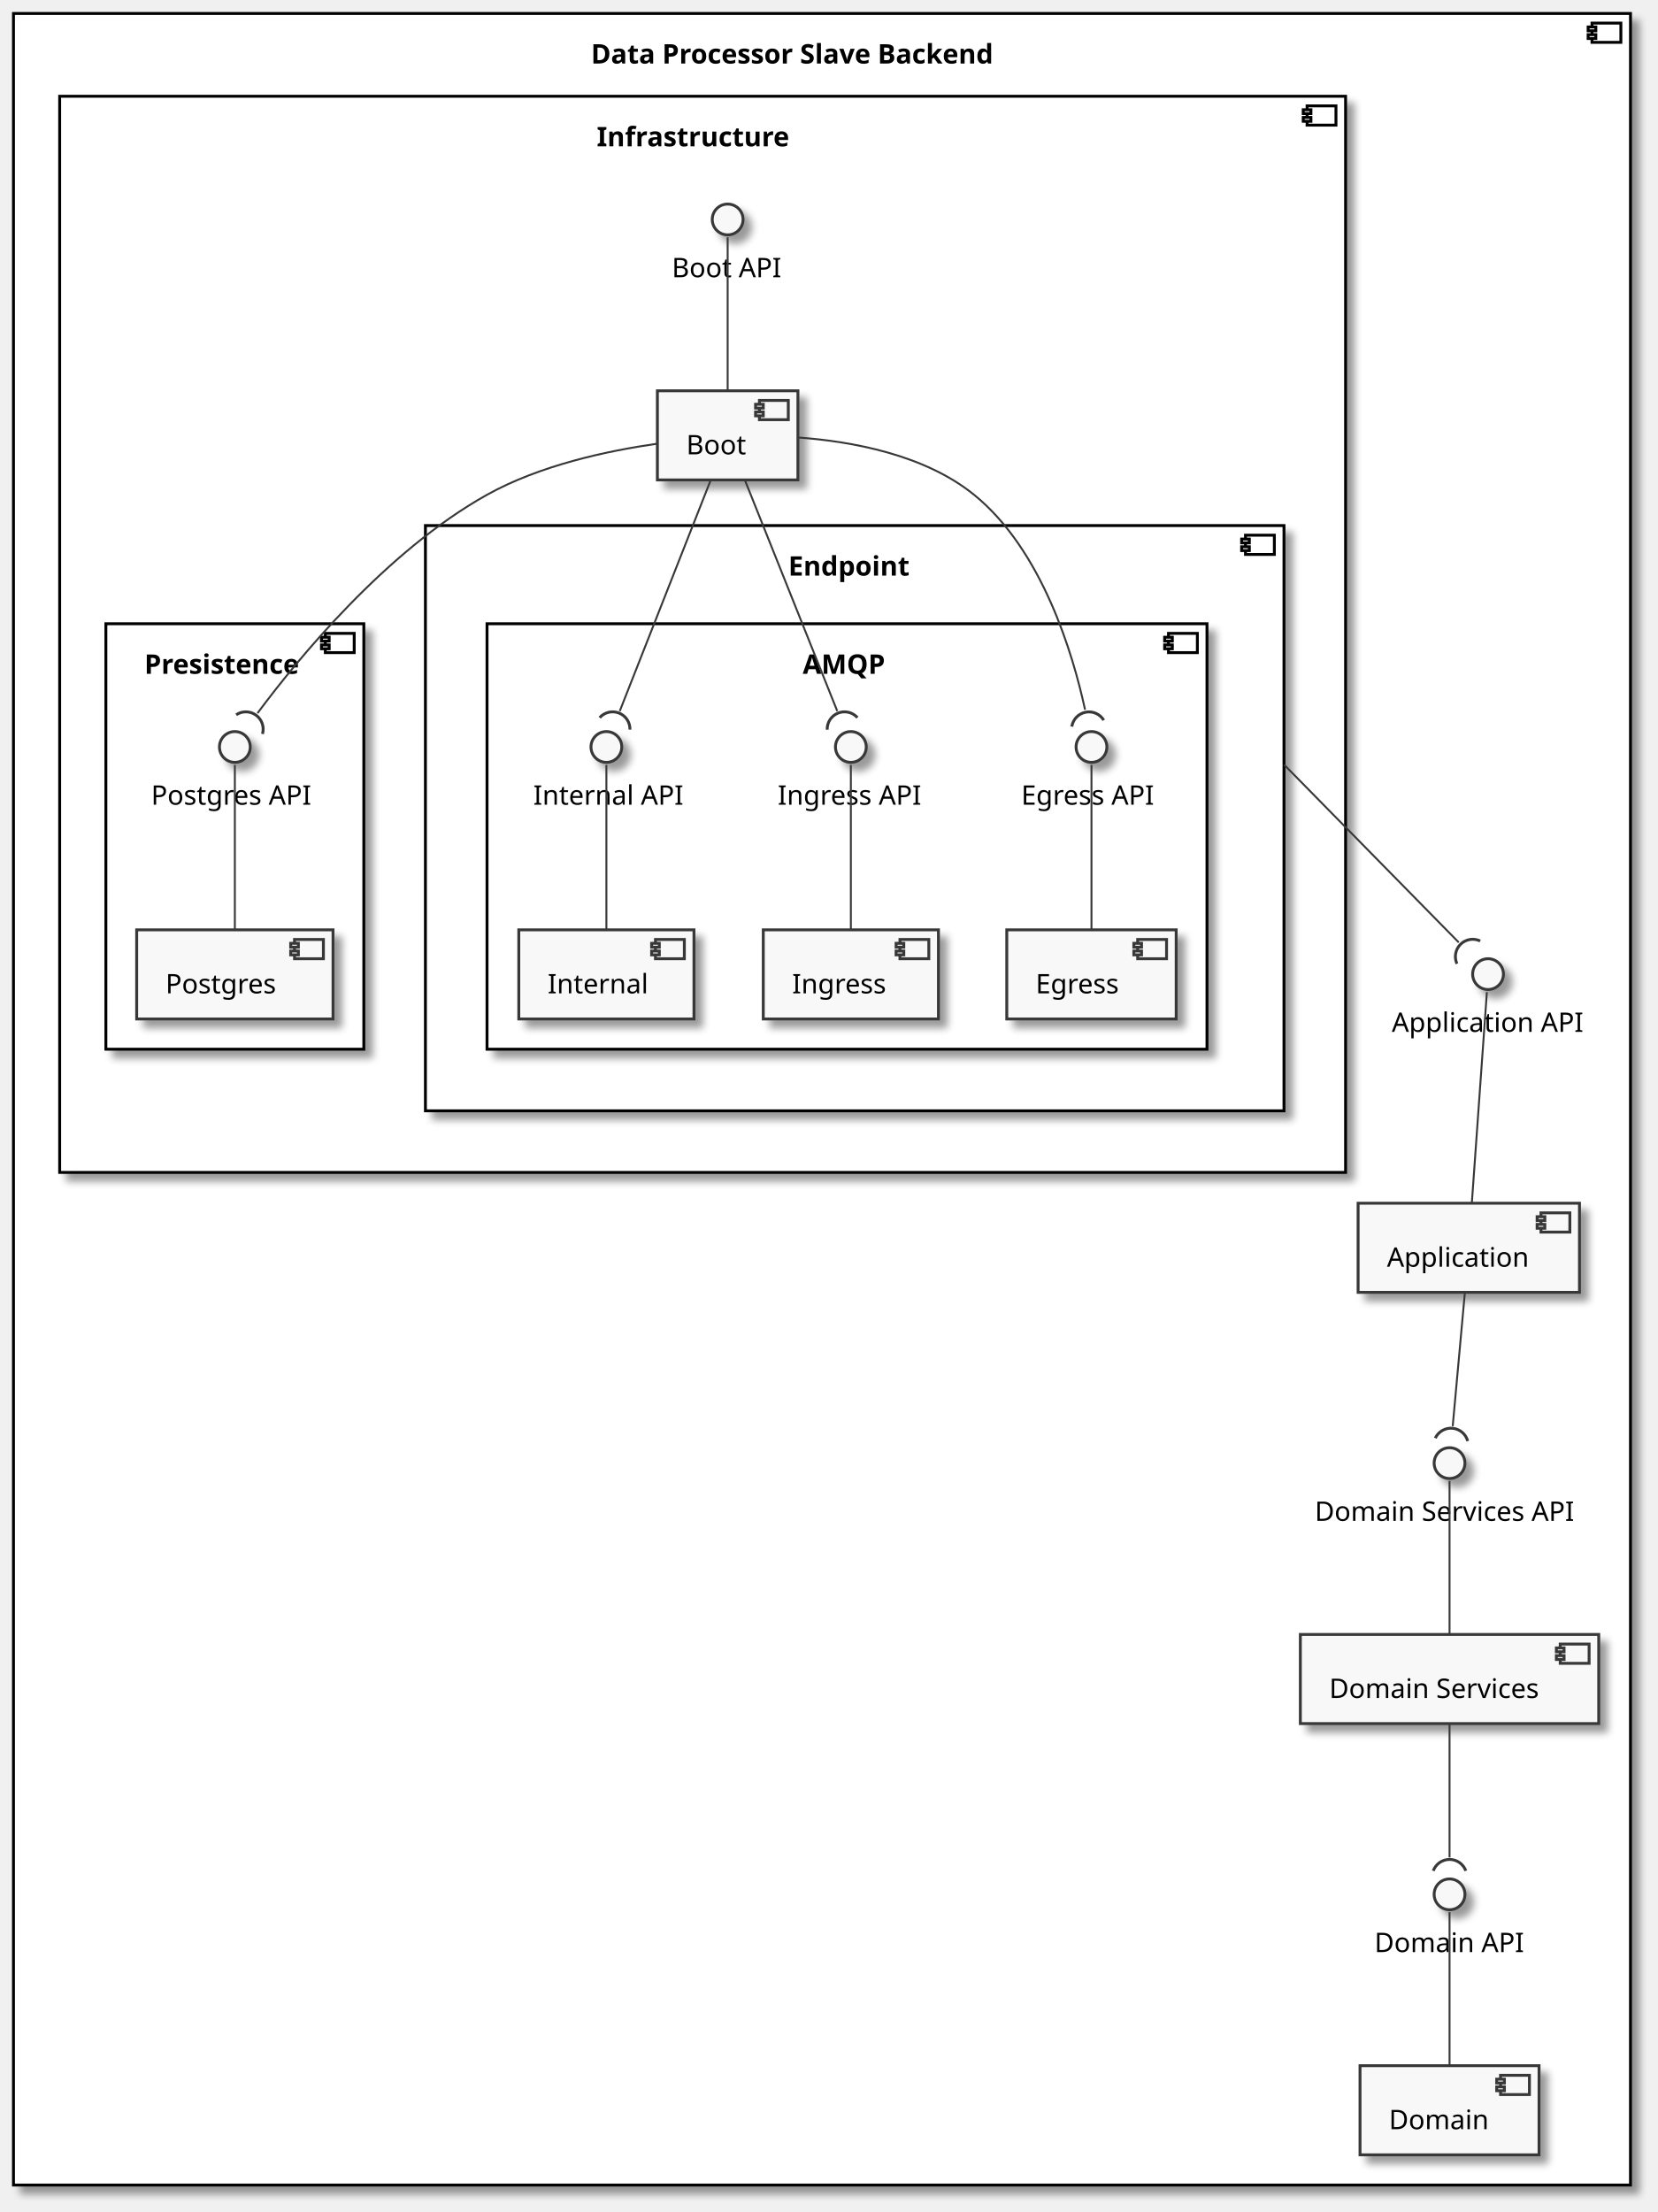
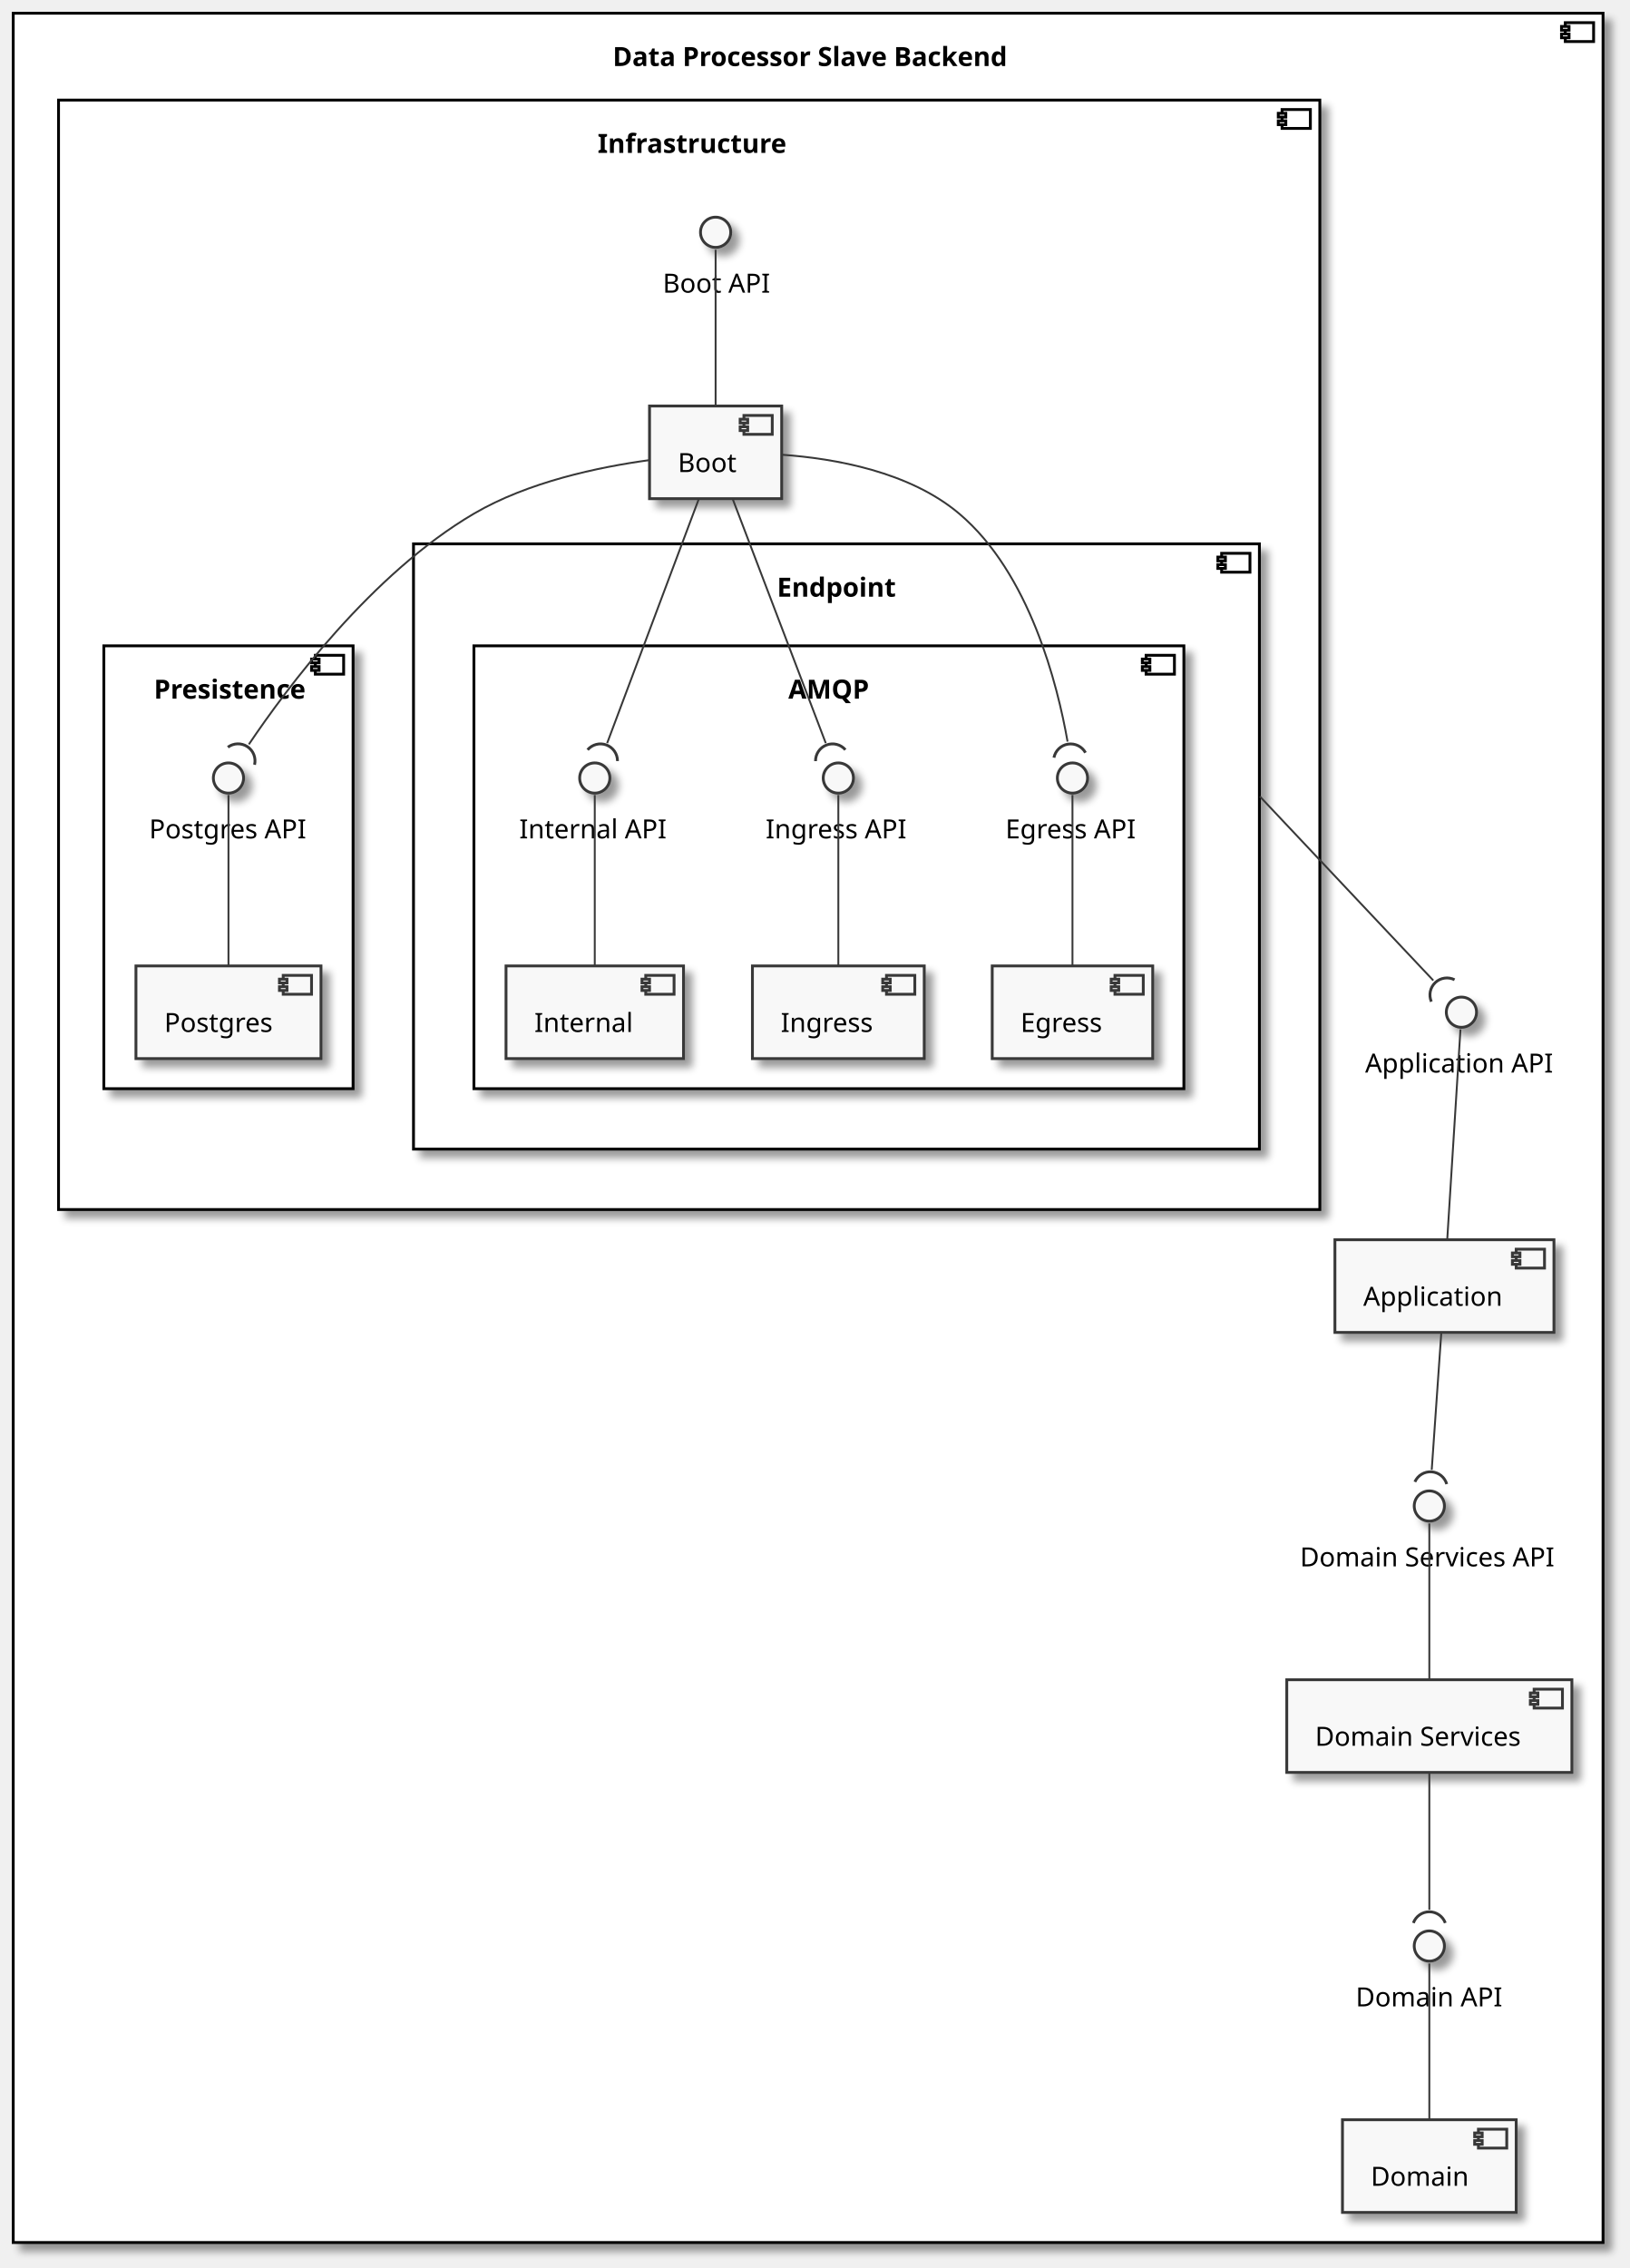
- <svg xmlns="http://www.w3.org/2000/svg" contentScriptType="application/ecmascript" contentStyleType="text/css" height="1149px" preserveAspectRatio="none" style="width:861px;height:1149px;background:#FFFFFF;" version="1.1" viewBox="0 0 861 1149" width="861px" zoomAndPan="magnify">
+ <svg xmlns="http://www.w3.org/2000/svg" contentScriptType="application/ecmascript" contentStyleType="text/css" height="1201px" preserveAspectRatio="none" style="width:863px;height:1201px;background:#FFFFFF;" version="1.1" viewBox="0 0 863 1201" width="863px" zoomAndPan="magnify">
  <defs>
    <filter height="300%" id="f5rqz5z7jrzcu" width="300%" x="-1" y="-1">
      <feGaussianBlur result="blurOut" stdDeviation="2.0" />
      <feColorMatrix in="blurOut" result="blurOut2" type="matrix" values="0 0 0 0 0 0 0 0 0 0 0 0 0 0 0 0 0 0 .4 0" />
      <feOffset dx="4.0" dy="4.0" in="blurOut2" result="blurOut3" />
      <feBlend in="SourceGraphic" in2="blurOut3" mode="normal" />
    </filter>
  </defs>
  <g>
-     <rect fill="#FFFFFF" filter="url(#f5rqz5z7jrzcu)" height="1128" style="stroke:#000000;stroke-width:1.5;" width="840" x="7" y="7" />
-     <rect fill="#FFFFFF" height="10" style="stroke:#000000;stroke-width:1.5;" width="15" x="827" y="12" />
-     <rect fill="#FFFFFF" height="2" style="stroke:#000000;stroke-width:1.5;" width="4" x="825" y="14" />
-     <rect fill="#FFFFFF" height="2" style="stroke:#000000;stroke-width:1.5;" width="4" x="825" y="18" />
-     <text fill="#000000" font-family="sans-serif" font-size="14" font-weight="bold" lengthAdjust="spacing" textLength="240" x="307" y="32.995">Data Processor Slave Backend</text>
-     <rect fill="#FFFFFF" filter="url(#f5rqz5z7jrzcu)" height="559" style="stroke:#000000;stroke-width:1.5;" width="668" x="31" y="50" />
-     <rect fill="#FFFFFF" height="10" style="stroke:#000000;stroke-width:1.5;" width="15" x="679" y="55" />
-     <rect fill="#FFFFFF" height="2" style="stroke:#000000;stroke-width:1.5;" width="4" x="677" y="57" />
-     <rect fill="#FFFFFF" height="2" style="stroke:#000000;stroke-width:1.5;" width="4" x="677" y="61" />
-     <text fill="#000000" font-family="sans-serif" font-size="14" font-weight="bold" lengthAdjust="spacing" textLength="110" x="310" y="75.995">Infrastructure</text>
-     <rect fill="#FFFFFF" filter="url(#f5rqz5z7jrzcu)" height="221" style="stroke:#000000;stroke-width:1.5;" width="134" x="55" y="324" />
-     <rect fill="#FFFFFF" height="10" style="stroke:#000000;stroke-width:1.5;" width="15" x="169" y="329" />
-     <rect fill="#FFFFFF" height="2" style="stroke:#000000;stroke-width:1.5;" width="4" x="167" y="331" />
-     <rect fill="#FFFFFF" height="2" style="stroke:#000000;stroke-width:1.5;" width="4" x="167" y="335" />
-     <text fill="#000000" font-family="sans-serif" font-size="14" font-weight="bold" lengthAdjust="spacing" textLength="94" x="75" y="349.995">Presistence</text>
-     <rect fill="#FFFFFF" filter="url(#f5rqz5z7jrzcu)" height="304" style="stroke:#000000;stroke-width:1.5;" width="446" x="221" y="273" />
-     <rect fill="#FFFFFF" height="10" style="stroke:#000000;stroke-width:1.5;" width="15" x="647" y="278" />
-     <rect fill="#FFFFFF" height="2" style="stroke:#000000;stroke-width:1.5;" width="4" x="645" y="280" />
-     <rect fill="#FFFFFF" height="2" style="stroke:#000000;stroke-width:1.5;" width="4" x="645" y="284" />
-     <text fill="#000000" font-family="sans-serif" font-size="14" font-weight="bold" lengthAdjust="spacing" textLength="69" x="409.5" y="298.995">Endpoint</text>
-     <rect fill="#FFFFFF" filter="url(#f5rqz5z7jrzcu)" height="221" style="stroke:#000000;stroke-width:1.5;" width="374" x="253" y="324" />
-     <rect fill="#FFFFFF" height="10" style="stroke:#000000;stroke-width:1.5;" width="15" x="607" y="329" />
-     <rect fill="#FFFFFF" height="2" style="stroke:#000000;stroke-width:1.5;" width="4" x="605" y="331" />
-     <rect fill="#FFFFFF" height="2" style="stroke:#000000;stroke-width:1.5;" width="4" x="605" y="335" />
-     <text fill="#000000" font-family="sans-serif" font-size="14" font-weight="bold" lengthAdjust="spacing" textLength="46" x="417" y="349.995">AMQP</text>
-     <rect fill="#F8F8F8" filter="url(#f5rqz5z7jrzcu)" height="46.297" style="stroke:#383838;stroke-width:1.5;" width="115" x="705.5" y="625" />
-     <rect fill="#F8F8F8" height="10" style="stroke:#383838;stroke-width:1.5;" width="15" x="800.5" y="630" />
-     <rect fill="#F8F8F8" height="2" style="stroke:#383838;stroke-width:1.5;" width="4" x="798.5" y="632" />
-     <rect fill="#F8F8F8" height="2" style="stroke:#383838;stroke-width:1.5;" width="4" x="798.5" y="636" />
-     <text fill="#000000" font-family="sans-serif" font-size="14" lengthAdjust="spacing" textLength="75" x="720.5" y="657.995">Application</text>
-     <rect fill="#F8F8F8" filter="url(#f5rqz5z7jrzcu)" height="46.297" style="stroke:#383838;stroke-width:1.5;" width="93" x="706.5" y="1073" />
-     <rect fill="#F8F8F8" height="10" style="stroke:#383838;stroke-width:1.5;" width="15" x="779.5" y="1078" />
-     <rect fill="#F8F8F8" height="2" style="stroke:#383838;stroke-width:1.5;" width="4" x="777.5" y="1080" />
-     <rect fill="#F8F8F8" height="2" style="stroke:#383838;stroke-width:1.5;" width="4" x="777.5" y="1084" />
-     <text fill="#000000" font-family="sans-serif" font-size="14" lengthAdjust="spacing" textLength="53" x="721.5" y="1105.995">Domain</text>
-     <rect fill="#F8F8F8" filter="url(#f5rqz5z7jrzcu)" height="46.297" style="stroke:#383838;stroke-width:1.5;" width="155" x="675.5" y="849" />
-     <rect fill="#F8F8F8" height="10" style="stroke:#383838;stroke-width:1.5;" width="15" x="810.5" y="854" />
-     <rect fill="#F8F8F8" height="2" style="stroke:#383838;stroke-width:1.5;" width="4" x="808.5" y="856" />
-     <rect fill="#F8F8F8" height="2" style="stroke:#383838;stroke-width:1.5;" width="4" x="808.5" y="860" />
-     <text fill="#000000" font-family="sans-serif" font-size="14" lengthAdjust="spacing" textLength="115" x="690.5" y="881.995">Domain Services</text>
-     <ellipse cx="773" cy="506" fill="#F8F8F8" filter="url(#f5rqz5z7jrzcu)" rx="8" ry="8" style="stroke:#383838;stroke-width:1.5;" />
-     <text fill="#000000" font-family="sans-serif" font-size="14" lengthAdjust="spacing" textLength="100" x="723" y="535.995">Application API</text>
-     <ellipse cx="753" cy="984" fill="#F8F8F8" filter="url(#f5rqz5z7jrzcu)" rx="8" ry="8" style="stroke:#383838;stroke-width:1.5;" />
-     <text fill="#000000" font-family="sans-serif" font-size="14" lengthAdjust="spacing" textLength="78" x="714" y="1013.995">Domain API</text>
-     <ellipse cx="753" cy="760" fill="#F8F8F8" filter="url(#f5rqz5z7jrzcu)" rx="8" ry="8" style="stroke:#383838;stroke-width:1.5;" />
-     <text fill="#000000" font-family="sans-serif" font-size="14" lengthAdjust="spacing" textLength="140" x="683" y="789.995">Domain Services API</text>
-     <rect fill="#F8F8F8" filter="url(#f5rqz5z7jrzcu)" height="46.297" style="stroke:#383838;stroke-width:1.5;" width="73" x="341.5" y="203" />
-     <rect fill="#F8F8F8" height="10" style="stroke:#383838;stroke-width:1.5;" width="15" x="394.5" y="208" />
-     <rect fill="#F8F8F8" height="2" style="stroke:#383838;stroke-width:1.5;" width="4" x="392.5" y="210" />
-     <rect fill="#F8F8F8" height="2" style="stroke:#383838;stroke-width:1.5;" width="4" x="392.5" y="214" />
-     <text fill="#000000" font-family="sans-serif" font-size="14" lengthAdjust="spacing" textLength="33" x="356.5" y="235.995">Boot</text>
-     <ellipse cx="378" cy="114" fill="#F8F8F8" filter="url(#f5rqz5z7jrzcu)" rx="8" ry="8" style="stroke:#383838;stroke-width:1.5;" />
-     <text fill="#000000" font-family="sans-serif" font-size="14" lengthAdjust="spacing" textLength="58" x="349" y="143.995">Boot API</text>
-     <rect fill="#F8F8F8" filter="url(#f5rqz5z7jrzcu)" height="46.297" style="stroke:#383838;stroke-width:1.5;" width="102" x="71" y="483" />
-     <rect fill="#F8F8F8" height="10" style="stroke:#383838;stroke-width:1.5;" width="15" x="153" y="488" />
-     <rect fill="#F8F8F8" height="2" style="stroke:#383838;stroke-width:1.5;" width="4" x="151" y="490" />
-     <rect fill="#F8F8F8" height="2" style="stroke:#383838;stroke-width:1.5;" width="4" x="151" y="494" />
-     <text fill="#000000" font-family="sans-serif" font-size="14" lengthAdjust="spacing" textLength="62" x="86" y="515.995">Postgres</text>
-     <ellipse cx="122" cy="388" fill="#F8F8F8" filter="url(#f5rqz5z7jrzcu)" rx="8" ry="8" style="stroke:#383838;stroke-width:1.5;" />
-     <text fill="#000000" font-family="sans-serif" font-size="14" lengthAdjust="spacing" textLength="87" x="78.5" y="417.995">Postgres API</text>
-     <rect fill="#F8F8F8" filter="url(#f5rqz5z7jrzcu)" height="46.297" style="stroke:#383838;stroke-width:1.5;" width="88" x="523" y="483" />
-     <rect fill="#F8F8F8" height="10" style="stroke:#383838;stroke-width:1.5;" width="15" x="591" y="488" />
-     <rect fill="#F8F8F8" height="2" style="stroke:#383838;stroke-width:1.5;" width="4" x="589" y="490" />
-     <rect fill="#F8F8F8" height="2" style="stroke:#383838;stroke-width:1.5;" width="4" x="589" y="494" />
-     <text fill="#000000" font-family="sans-serif" font-size="14" lengthAdjust="spacing" textLength="48" x="538" y="515.995">Egress</text>
-     <rect fill="#F8F8F8" filter="url(#f5rqz5z7jrzcu)" height="46.297" style="stroke:#383838;stroke-width:1.5;" width="91" x="396.5" y="483" />
-     <rect fill="#F8F8F8" height="10" style="stroke:#383838;stroke-width:1.5;" width="15" x="467.5" y="488" />
-     <rect fill="#F8F8F8" height="2" style="stroke:#383838;stroke-width:1.5;" width="4" x="465.5" y="490" />
-     <rect fill="#F8F8F8" height="2" style="stroke:#383838;stroke-width:1.5;" width="4" x="465.5" y="494" />
-     <text fill="#000000" font-family="sans-serif" font-size="14" lengthAdjust="spacing" textLength="51" x="411.5" y="515.995">Ingress</text>
-     <rect fill="#F8F8F8" filter="url(#f5rqz5z7jrzcu)" height="46.297" style="stroke:#383838;stroke-width:1.5;" width="91" x="269.5" y="483" />
-     <rect fill="#F8F8F8" height="10" style="stroke:#383838;stroke-width:1.5;" width="15" x="340.5" y="488" />
-     <rect fill="#F8F8F8" height="2" style="stroke:#383838;stroke-width:1.5;" width="4" x="338.5" y="490" />
-     <rect fill="#F8F8F8" height="2" style="stroke:#383838;stroke-width:1.5;" width="4" x="338.5" y="494" />
-     <text fill="#000000" font-family="sans-serif" font-size="14" lengthAdjust="spacing" textLength="51" x="284.5" y="515.995">Internal</text>
-     <ellipse cx="567" cy="388" fill="#F8F8F8" filter="url(#f5rqz5z7jrzcu)" rx="8" ry="8" style="stroke:#383838;stroke-width:1.5;" />
-     <text fill="#000000" font-family="sans-serif" font-size="14" lengthAdjust="spacing" textLength="73" x="530.5" y="417.995">Egress API</text>
-     <ellipse cx="442" cy="388" fill="#F8F8F8" filter="url(#f5rqz5z7jrzcu)" rx="8" ry="8" style="stroke:#383838;stroke-width:1.5;" />
-     <text fill="#000000" font-family="sans-serif" font-size="14" lengthAdjust="spacing" textLength="76" x="404" y="417.995">Ingress API</text>
-     <ellipse cx="315" cy="388" fill="#F8F8F8" filter="url(#f5rqz5z7jrzcu)" rx="8" ry="8" style="stroke:#383838;stroke-width:1.5;" />
-     <text fill="#000000" font-family="sans-serif" font-size="14" lengthAdjust="spacing" textLength="76" x="277" y="417.995">Internal API</text>
-     <path d="M753,993.27 C753,1009.96 753,1048.16 753,1072.71 " fill="none" id="DOM_API-DOM" style="stroke:#383838;stroke-width:1.0;" />
-     <path d="M753,769.27 C753,785.96 753,824.16 753,848.71 " fill="none" id="DOM_SERV_API-DOM_SERV" style="stroke:#383838;stroke-width:1.0;" />
-     <path d="M567,397.34 C567,415.01 567,456.68 567,482.69 " fill="none" id="EGRESS_API-EGRESS" style="stroke:#383838;stroke-width:1.0;" />
-     <path d="M442,397.34 C442,415.01 442,456.68 442,482.69 " fill="none" id="INGRESS_API-INGRESS" style="stroke:#383838;stroke-width:1.0;" />
-     <path d="M315,397.34 C315,415.01 315,456.68 315,482.69 " fill="none" id="INTERNAL_API-INTERNAL" style="stroke:#383838;stroke-width:1.0;" />
-     <path d="M122,397.34 C122,415.01 122,456.68 122,482.69 " fill="none" id="POSTG_API-POSTG" style="stroke:#383838;stroke-width:1.0;" />
-     <path d="M772.4,515.34 C770.89,536.59 766.83,593.33 764.58,624.94 " fill="none" id="APP_API-APP" style="stroke:#383838;stroke-width:1.0;" />
-     <path d="M378,123.27 C378,139.96 378,178.16 378,202.71 " fill="none" id="BOOT_API-BOOT" style="stroke:#383838;stroke-width:1.0;" />
-     <path d="M667.112,397.255 C667.296,397.442 667.483,397.632 667.672,397.824 C668.05,398.209 668.438,398.604 668.837,399.01 C669.635,399.821 670.472,400.674 671.348,401.565 C678.352,408.692 687.759,418.265 698.034,428.72 C718.582,449.63 742.6,474.07 757.8,489.54 " fill="none" id="ENDPOINT-to-APP_API" style="stroke:#383838;stroke-width:1.0;" />
-     <path d="M768.926,488.782 A9,9 0 0 0 756.845 500.621" style="stroke:#383838;stroke-width:1.5;fill:none;" />
-     <path d="M760.98,671.26 C759.11,691.74 756.39,721.73 754.65,740.81 " fill="none" id="APP-to-DOM_SERV_API" style="stroke:#383838;stroke-width:1.0;" />
-     <path d="M762.44,748.556 A9,9 0 0 0 745.594 747.033" style="stroke:#383838;stroke-width:1.5;fill:none;" />
-     <path d="M753,895.26 C753,915.74 753,945.73 753,964.81 " fill="none" id="DOM_SERV-to-DOM_API" style="stroke:#383838;stroke-width:1.0;" />
-     <path d="M761.457,971.782 A9,9 0 0 0 744.543 971.782" style="stroke:#383838;stroke-width:1.5;fill:none;" />
-     <path d="M369.24,249.25 C356.59,281.37 333.47,340.08 321.94,369.39 " fill="none" id="BOOT-to-INTERNAL_API" style="stroke:#383838;stroke-width:1.0;" />
-     <path d="M327.247,378.992 A9,9 0 0 0 311.514 372.781" style="stroke:#383838;stroke-width:1.5;fill:none;" />
-     <path d="M341.35,230.49 C315.37,234.19 280.39,241.73 253,257 C200.45,286.3 154.51,342.56 133.76,370.46 " fill="none" id="BOOT-to-POSTG_API" style="stroke:#383838;stroke-width:1.0;" />
-     <path d="M136.359,381.248 A9,9 0 0 0 122.684 371.294" style="stroke:#383838;stroke-width:1.5;fill:none;" />
-     <path d="M414.54,227.25 C442.38,229.26 480.2,236.09 506,257 C541.58,285.84 557.5,340.22 563.66,368.65 " fill="none" id="BOOT-to-EGRESS_API" style="stroke:#383838;stroke-width:1.0;" />
-     <path d="M573.371,374.105 A9,9 0 0 0 556.784 377.418" style="stroke:#383838;stroke-width:1.5;fill:none;" />
-     <path d="M386.9,249.25 C399.75,281.37 423.23,340.08 434.95,369.39 " fill="none" id="BOOT-to-INGRESS_API" style="stroke:#383838;stroke-width:1.0;" />
-     <path d="M445.409,372.751 A9,9 0 0 0 429.704 379.033" style="stroke:#383838;stroke-width:1.5;fill:none;" />
+     <rect fill="#FFFFFF" filter="url(#f5rqz5z7jrzcu)" height="1180.5" style="stroke:#000000;stroke-width:1.5;" width="842" x="7" y="7" />
+     <rect fill="#FFFFFF" height="10" style="stroke:#000000;stroke-width:1.5;" width="15" x="829" y="12" />
+     <rect fill="#FFFFFF" height="2" style="stroke:#000000;stroke-width:1.5;" width="4" x="827" y="14" />
+     <rect fill="#FFFFFF" height="2" style="stroke:#000000;stroke-width:1.5;" width="4" x="827" y="18" />
+     <text fill="#000000" font-family="sans-serif" font-size="14" font-weight="bold" lengthAdjust="spacing" textLength="207" x="324.5" y="34.966">Data Processor Slave Backend</text>
+     <rect fill="#FFFFFF" filter="url(#f5rqz5z7jrzcu)" height="587.5" style="stroke:#000000;stroke-width:1.5;" width="668" x="31" y="53" />
+     <rect fill="#FFFFFF" height="10" style="stroke:#000000;stroke-width:1.5;" width="15" x="679" y="58" />
+     <rect fill="#FFFFFF" height="2" style="stroke:#000000;stroke-width:1.5;" width="4" x="677" y="60" />
+     <rect fill="#FFFFFF" height="2" style="stroke:#000000;stroke-width:1.5;" width="4" x="677" y="64" />
+     <text fill="#000000" font-family="sans-serif" font-size="14" font-weight="bold" lengthAdjust="spacing" textLength="97" x="316.5" y="80.966">Infrastructure</text>
+     <rect fill="#FFFFFF" filter="url(#f5rqz5z7jrzcu)" height="234.5" style="stroke:#000000;stroke-width:1.5;" width="132" x="55" y="342" />
+     <rect fill="#FFFFFF" height="10" style="stroke:#000000;stroke-width:1.5;" width="15" x="167" y="347" />
+     <rect fill="#FFFFFF" height="2" style="stroke:#000000;stroke-width:1.5;" width="4" x="165" y="349" />
+     <rect fill="#FFFFFF" height="2" style="stroke:#000000;stroke-width:1.5;" width="4" x="165" y="353" />
+     <text fill="#000000" font-family="sans-serif" font-size="14" font-weight="bold" lengthAdjust="spacing" textLength="79" x="81.5" y="369.966">Presistence</text>
+     <rect fill="#FFFFFF" filter="url(#f5rqz5z7jrzcu)" height="320.5" style="stroke:#000000;stroke-width:1.5;" width="448" x="219" y="288" />
+     <rect fill="#FFFFFF" height="10" style="stroke:#000000;stroke-width:1.5;" width="15" x="647" y="293" />
+     <rect fill="#FFFFFF" height="2" style="stroke:#000000;stroke-width:1.5;" width="4" x="645" y="295" />
+     <rect fill="#FFFFFF" height="2" style="stroke:#000000;stroke-width:1.5;" width="4" x="645" y="299" />
+     <text fill="#000000" font-family="sans-serif" font-size="14" font-weight="bold" lengthAdjust="spacing" textLength="63" x="411.5" y="315.966">Endpoint</text>
+     <rect fill="#FFFFFF" filter="url(#f5rqz5z7jrzcu)" height="234.5" style="stroke:#000000;stroke-width:1.5;" width="376" x="251" y="342" />
+     <rect fill="#FFFFFF" height="10" style="stroke:#000000;stroke-width:1.5;" width="15" x="607" y="347" />
+     <rect fill="#FFFFFF" height="2" style="stroke:#000000;stroke-width:1.5;" width="4" x="605" y="349" />
+     <rect fill="#FFFFFF" height="2" style="stroke:#000000;stroke-width:1.5;" width="4" x="605" y="353" />
+     <text fill="#000000" font-family="sans-serif" font-size="14" font-weight="bold" lengthAdjust="spacing" textLength="43" x="417.5" y="369.966">AMQP</text>
+     <rect fill="#F8F8F8" filter="url(#f5rqz5z7jrzcu)" height="49.068" style="stroke:#383838;stroke-width:1.5;" width="116" x="707" y="656.5" />
+     <rect fill="#F8F8F8" height="10" style="stroke:#383838;stroke-width:1.5;" width="15" x="803" y="661.5" />
+     <rect fill="#F8F8F8" height="2" style="stroke:#383838;stroke-width:1.5;" width="4" x="801" y="663.5" />
+     <rect fill="#F8F8F8" height="2" style="stroke:#383838;stroke-width:1.5;" width="4" x="801" y="667.5" />
+     <text fill="#000000" font-family="sans-serif" font-size="14" lengthAdjust="spacing" textLength="76" x="722" y="691.466">Application</text>
+     <rect fill="#F8F8F8" filter="url(#f5rqz5z7jrzcu)" height="49.068" style="stroke:#383838;stroke-width:1.5;" width="92" x="711" y="1122.5" />
+     <rect fill="#F8F8F8" height="10" style="stroke:#383838;stroke-width:1.5;" width="15" x="783" y="1127.5" />
+     <rect fill="#F8F8F8" height="2" style="stroke:#383838;stroke-width:1.5;" width="4" x="781" y="1129.5" />
+     <rect fill="#F8F8F8" height="2" style="stroke:#383838;stroke-width:1.5;" width="4" x="781" y="1133.5" />
+     <text fill="#000000" font-family="sans-serif" font-size="14" lengthAdjust="spacing" textLength="52" x="726" y="1157.466">Domain</text>
+     <rect fill="#F8F8F8" filter="url(#f5rqz5z7jrzcu)" height="49.068" style="stroke:#383838;stroke-width:1.5;" width="151" x="681.5" y="889.5" />
+     <rect fill="#F8F8F8" height="10" style="stroke:#383838;stroke-width:1.5;" width="15" x="812.5" y="894.5" />
+     <rect fill="#F8F8F8" height="2" style="stroke:#383838;stroke-width:1.5;" width="4" x="810.5" y="896.5" />
+     <rect fill="#F8F8F8" height="2" style="stroke:#383838;stroke-width:1.5;" width="4" x="810.5" y="900.5" />
+     <text fill="#000000" font-family="sans-serif" font-size="14" lengthAdjust="spacing" textLength="111" x="696.5" y="924.466">Domain Services</text>
+     <ellipse cx="774" cy="536" fill="#F8F8F8" filter="url(#f5rqz5z7jrzcu)" rx="8" ry="8" style="stroke:#383838;stroke-width:1.5;" />
+     <text fill="#000000" font-family="sans-serif" font-size="14" lengthAdjust="spacing" textLength="102" x="723" y="567.966">Application API</text>
+     <ellipse cx="757" cy="1030.5" fill="#F8F8F8" filter="url(#f5rqz5z7jrzcu)" rx="8" ry="8" style="stroke:#383838;stroke-width:1.5;" />
+     <text fill="#000000" font-family="sans-serif" font-size="14" lengthAdjust="spacing" textLength="78" x="718" y="1062.466">Domain API</text>
+     <ellipse cx="757" cy="797.5" fill="#F8F8F8" filter="url(#f5rqz5z7jrzcu)" rx="8" ry="8" style="stroke:#383838;stroke-width:1.5;" />
+     <text fill="#000000" font-family="sans-serif" font-size="14" lengthAdjust="spacing" textLength="137" x="688.5" y="829.466">Domain Services API</text>
+     <rect fill="#F8F8F8" filter="url(#f5rqz5z7jrzcu)" height="49.068" style="stroke:#383838;stroke-width:1.5;" width="70" x="344" y="215" />
+     <rect fill="#F8F8F8" height="10" style="stroke:#383838;stroke-width:1.5;" width="15" x="394" y="220" />
+     <rect fill="#F8F8F8" height="2" style="stroke:#383838;stroke-width:1.5;" width="4" x="392" y="222" />
+     <rect fill="#F8F8F8" height="2" style="stroke:#383838;stroke-width:1.5;" width="4" x="392" y="226" />
+     <text fill="#000000" font-family="sans-serif" font-size="14" lengthAdjust="spacing" textLength="30" x="359" y="249.966">Boot</text>
+     <ellipse cx="379" cy="123" fill="#F8F8F8" filter="url(#f5rqz5z7jrzcu)" rx="8" ry="8" style="stroke:#383838;stroke-width:1.5;" />
+     <text fill="#000000" font-family="sans-serif" font-size="14" lengthAdjust="spacing" textLength="56" x="351" y="154.966">Boot API</text>
+     <rect fill="#F8F8F8" filter="url(#f5rqz5z7jrzcu)" height="49.068" style="stroke:#383838;stroke-width:1.5;" width="98" x="72" y="511.5" />
+     <rect fill="#F8F8F8" height="10" style="stroke:#383838;stroke-width:1.5;" width="15" x="150" y="516.5" />
+     <rect fill="#F8F8F8" height="2" style="stroke:#383838;stroke-width:1.5;" width="4" x="148" y="518.5" />
+     <rect fill="#F8F8F8" height="2" style="stroke:#383838;stroke-width:1.5;" width="4" x="148" y="522.5" />
+     <text fill="#000000" font-family="sans-serif" font-size="14" lengthAdjust="spacing" textLength="58" x="87" y="546.466">Postgres</text>
+     <ellipse cx="121" cy="412" fill="#F8F8F8" filter="url(#f5rqz5z7jrzcu)" rx="8" ry="8" style="stroke:#383838;stroke-width:1.5;" />
+     <text fill="#000000" font-family="sans-serif" font-size="14" lengthAdjust="spacing" textLength="84" x="79" y="443.966">Postgres API</text>
+     <rect fill="#F8F8F8" filter="url(#f5rqz5z7jrzcu)" height="49.068" style="stroke:#383838;stroke-width:1.5;" width="85" x="525.5" y="511.5" />
+     <rect fill="#F8F8F8" height="10" style="stroke:#383838;stroke-width:1.5;" width="15" x="590.5" y="516.5" />
+     <rect fill="#F8F8F8" height="2" style="stroke:#383838;stroke-width:1.5;" width="4" x="588.5" y="518.5" />
+     <rect fill="#F8F8F8" height="2" style="stroke:#383838;stroke-width:1.5;" width="4" x="588.5" y="522.5" />
+     <text fill="#000000" font-family="sans-serif" font-size="14" lengthAdjust="spacing" textLength="45" x="540.5" y="546.466">Egress</text>
+     <rect fill="#F8F8F8" filter="url(#f5rqz5z7jrzcu)" height="49.068" style="stroke:#383838;stroke-width:1.5;" width="91" x="398.5" y="511.5" />
+     <rect fill="#F8F8F8" height="10" style="stroke:#383838;stroke-width:1.5;" width="15" x="469.5" y="516.5" />
+     <rect fill="#F8F8F8" height="2" style="stroke:#383838;stroke-width:1.5;" width="4" x="467.5" y="518.5" />
+     <rect fill="#F8F8F8" height="2" style="stroke:#383838;stroke-width:1.5;" width="4" x="467.5" y="522.5" />
+     <text fill="#000000" font-family="sans-serif" font-size="14" lengthAdjust="spacing" textLength="51" x="413.5" y="546.466">Ingress</text>
+     <rect fill="#F8F8F8" filter="url(#f5rqz5z7jrzcu)" height="49.068" style="stroke:#383838;stroke-width:1.5;" width="94" x="268" y="511.5" />
+     <rect fill="#F8F8F8" height="10" style="stroke:#383838;stroke-width:1.5;" width="15" x="342" y="516.5" />
+     <rect fill="#F8F8F8" height="2" style="stroke:#383838;stroke-width:1.5;" width="4" x="340" y="518.5" />
+     <rect fill="#F8F8F8" height="2" style="stroke:#383838;stroke-width:1.5;" width="4" x="340" y="522.5" />
+     <text fill="#000000" font-family="sans-serif" font-size="14" lengthAdjust="spacing" textLength="54" x="283" y="546.466">Internal</text>
+     <ellipse cx="568" cy="412" fill="#F8F8F8" filter="url(#f5rqz5z7jrzcu)" rx="8" ry="8" style="stroke:#383838;stroke-width:1.5;" />
+     <text fill="#000000" font-family="sans-serif" font-size="14" lengthAdjust="spacing" textLength="71" x="532.5" y="443.966">Egress API</text>
+     <ellipse cx="444" cy="412" fill="#F8F8F8" filter="url(#f5rqz5z7jrzcu)" rx="8" ry="8" style="stroke:#383838;stroke-width:1.5;" />
+     <text fill="#000000" font-family="sans-serif" font-size="14" lengthAdjust="spacing" textLength="77" x="405.5" y="443.966">Ingress API</text>
+     <ellipse cx="315" cy="412" fill="#F8F8F8" filter="url(#f5rqz5z7jrzcu)" rx="8" ry="8" style="stroke:#383838;stroke-width:1.5;" />
+     <text fill="#000000" font-family="sans-serif" font-size="14" lengthAdjust="spacing" textLength="80" x="275" y="443.966">Internal API</text>
+     <path d="M757,1039.73 C757,1056.76 757,1096.39 757,1122.15 " fill="none" id="DOM_API-DOM" style="stroke:#383838;stroke-width:1.0;" />
+     <path d="M757,806.73 C757,823.76 757,863.39 757,889.15 " fill="none" id="DOM_SERV_API-DOM_SERV" style="stroke:#383838;stroke-width:1.0;" />
+     <path d="M568,421 C568,439.03 568,483.38 568,511.15 " fill="none" id="EGRESS_API-EGRESS" style="stroke:#383838;stroke-width:1.0;" />
+     <path d="M444,421 C444,439.03 444,483.38 444,511.15 " fill="none" id="INGRESS_API-INGRESS" style="stroke:#383838;stroke-width:1.0;" />
+     <path d="M315,421 C315,439.03 315,483.38 315,511.15 " fill="none" id="INTERNAL_API-INTERNAL" style="stroke:#383838;stroke-width:1.0;" />
+     <path d="M121,421 C121,439.03 121,483.38 121,511.15 " fill="none" id="POSTG_API-POSTG" style="stroke:#383838;stroke-width:1.0;" />
+     <path d="M773.49,545.1 C772.16,566.25 768.54,623.78 766.48,656.47 " fill="none" id="APP_API-APP" style="stroke:#383838;stroke-width:1.0;" />
+     <path d="M379,132.23 C379,149.26 379,188.89 379,214.65 " fill="none" id="BOOT_API-BOOT" style="stroke:#383838;stroke-width:1.0;" />
+     <path d="M667.25,421.754 C667.437,421.952 667.626,422.154 667.818,422.358 C668.203,422.765 668.598,423.184 669.004,423.615 C669.814,424.475 670.667,425.378 671.557,426.323 C678.678,433.877 688.239,444.018 698.669,455.081 C719.528,477.207 743.86,503.02 759.1,519.19 " fill="none" id="ENDPOINT-to-APP_API" style="stroke:#383838;stroke-width:1.0;" />
+     <path d="M770.371,518.818 A9,9 0 0 0 758.065 530.423" style="stroke:#383838;stroke-width:1.5;fill:none;" />
+     <path d="M763.34,705.72 C761.84,727.3 759.64,758.68 758.27,778.32 " fill="none" id="APP-to-DOM_SERV_API" style="stroke:#383838;stroke-width:1.0;" />
+     <path d="M766.222,785.891 A9,9 0 0 0 749.349 784.708" style="stroke:#383838;stroke-width:1.5;fill:none;" />
+     <path d="M757,938.72 C757,960.3 757,991.68 757,1011.32 " fill="none" id="DOM_SERV-to-DOM_API" style="stroke:#383838;stroke-width:1.0;" />
+     <path d="M765.457,1018.292 A9,9 0 0 0 748.543 1018.292" style="stroke:#383838;stroke-width:1.5;fill:none;" />
+     <path d="M370.1,264.21 C357.07,298.91 333.11,362.75 321.56,393.52 " fill="none" id="BOOT-to-INTERNAL_API" style="stroke:#383838;stroke-width:1.0;" />
+     <path d="M327.029,403.012 A9,9 0 0 0 311.195 397.065" style="stroke:#383838;stroke-width:1.5;fill:none;" />
+     <path d="M343.82,243.67 C316.89,247.35 279.63,255.22 251,272 C196.96,303.67 151.67,364.66 131.8,394.18 " fill="none" id="BOOT-to-POSTG_API" style="stroke:#383838;stroke-width:1.0;" />
+     <path d="M134.818,404.964 A9,9 0 0 0 120.685 395.672" style="stroke:#383838;stroke-width:1.5;fill:none;" />
+     <path d="M414.02,240.79 C442.36,242.8 481.76,249.83 508,272 C545.4,303.59 560.14,362.8 565.4,392.71 " fill="none" id="BOOT-to-EGRESS_API" style="stroke:#383838;stroke-width:1.0;" />
+     <path d="M574.895,398.583 A9,9 0 0 0 558.187 401.215" style="stroke:#383838;stroke-width:1.5;fill:none;" />
+     <path d="M388.04,264.21 C401.27,298.91 425.61,362.75 437.34,393.52 " fill="none" id="BOOT-to-INGRESS_API" style="stroke:#383838;stroke-width:1.0;" />
+     <path d="M447.728,397.034 A9,9 0 0 0 431.921 403.053" style="stroke:#383838;stroke-width:1.5;fill:none;" />
  </g>
</svg>
